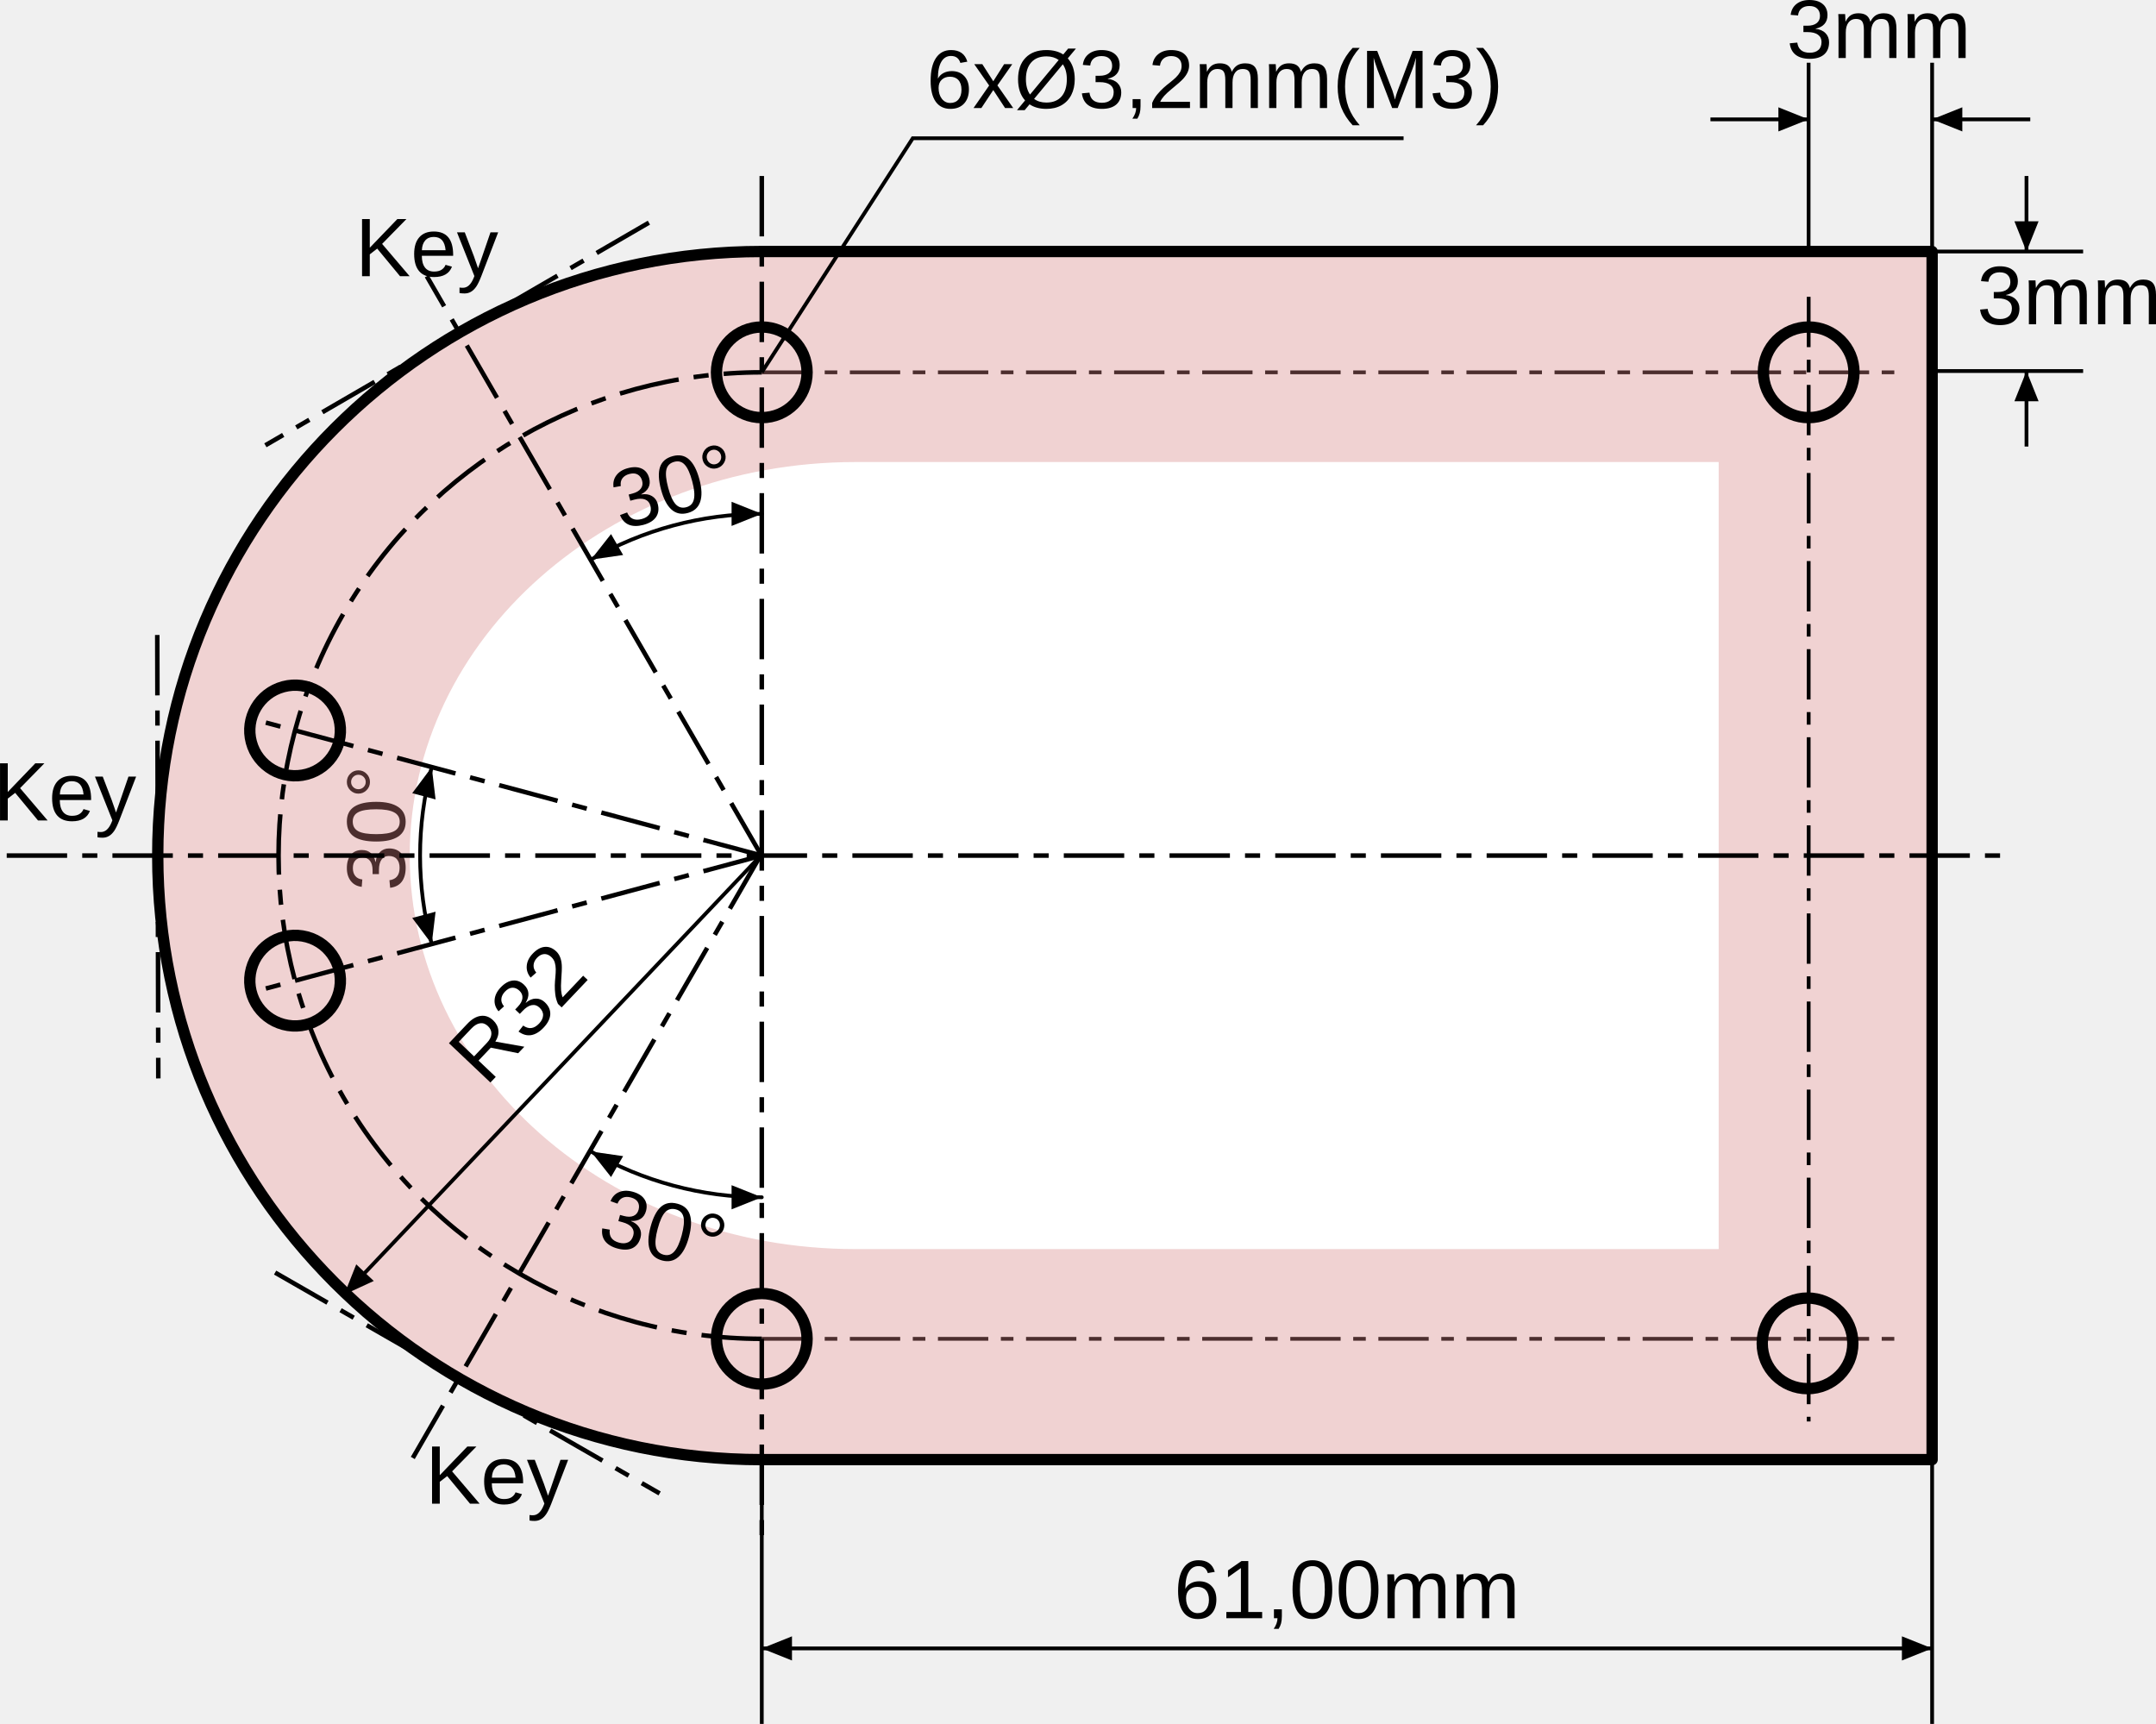
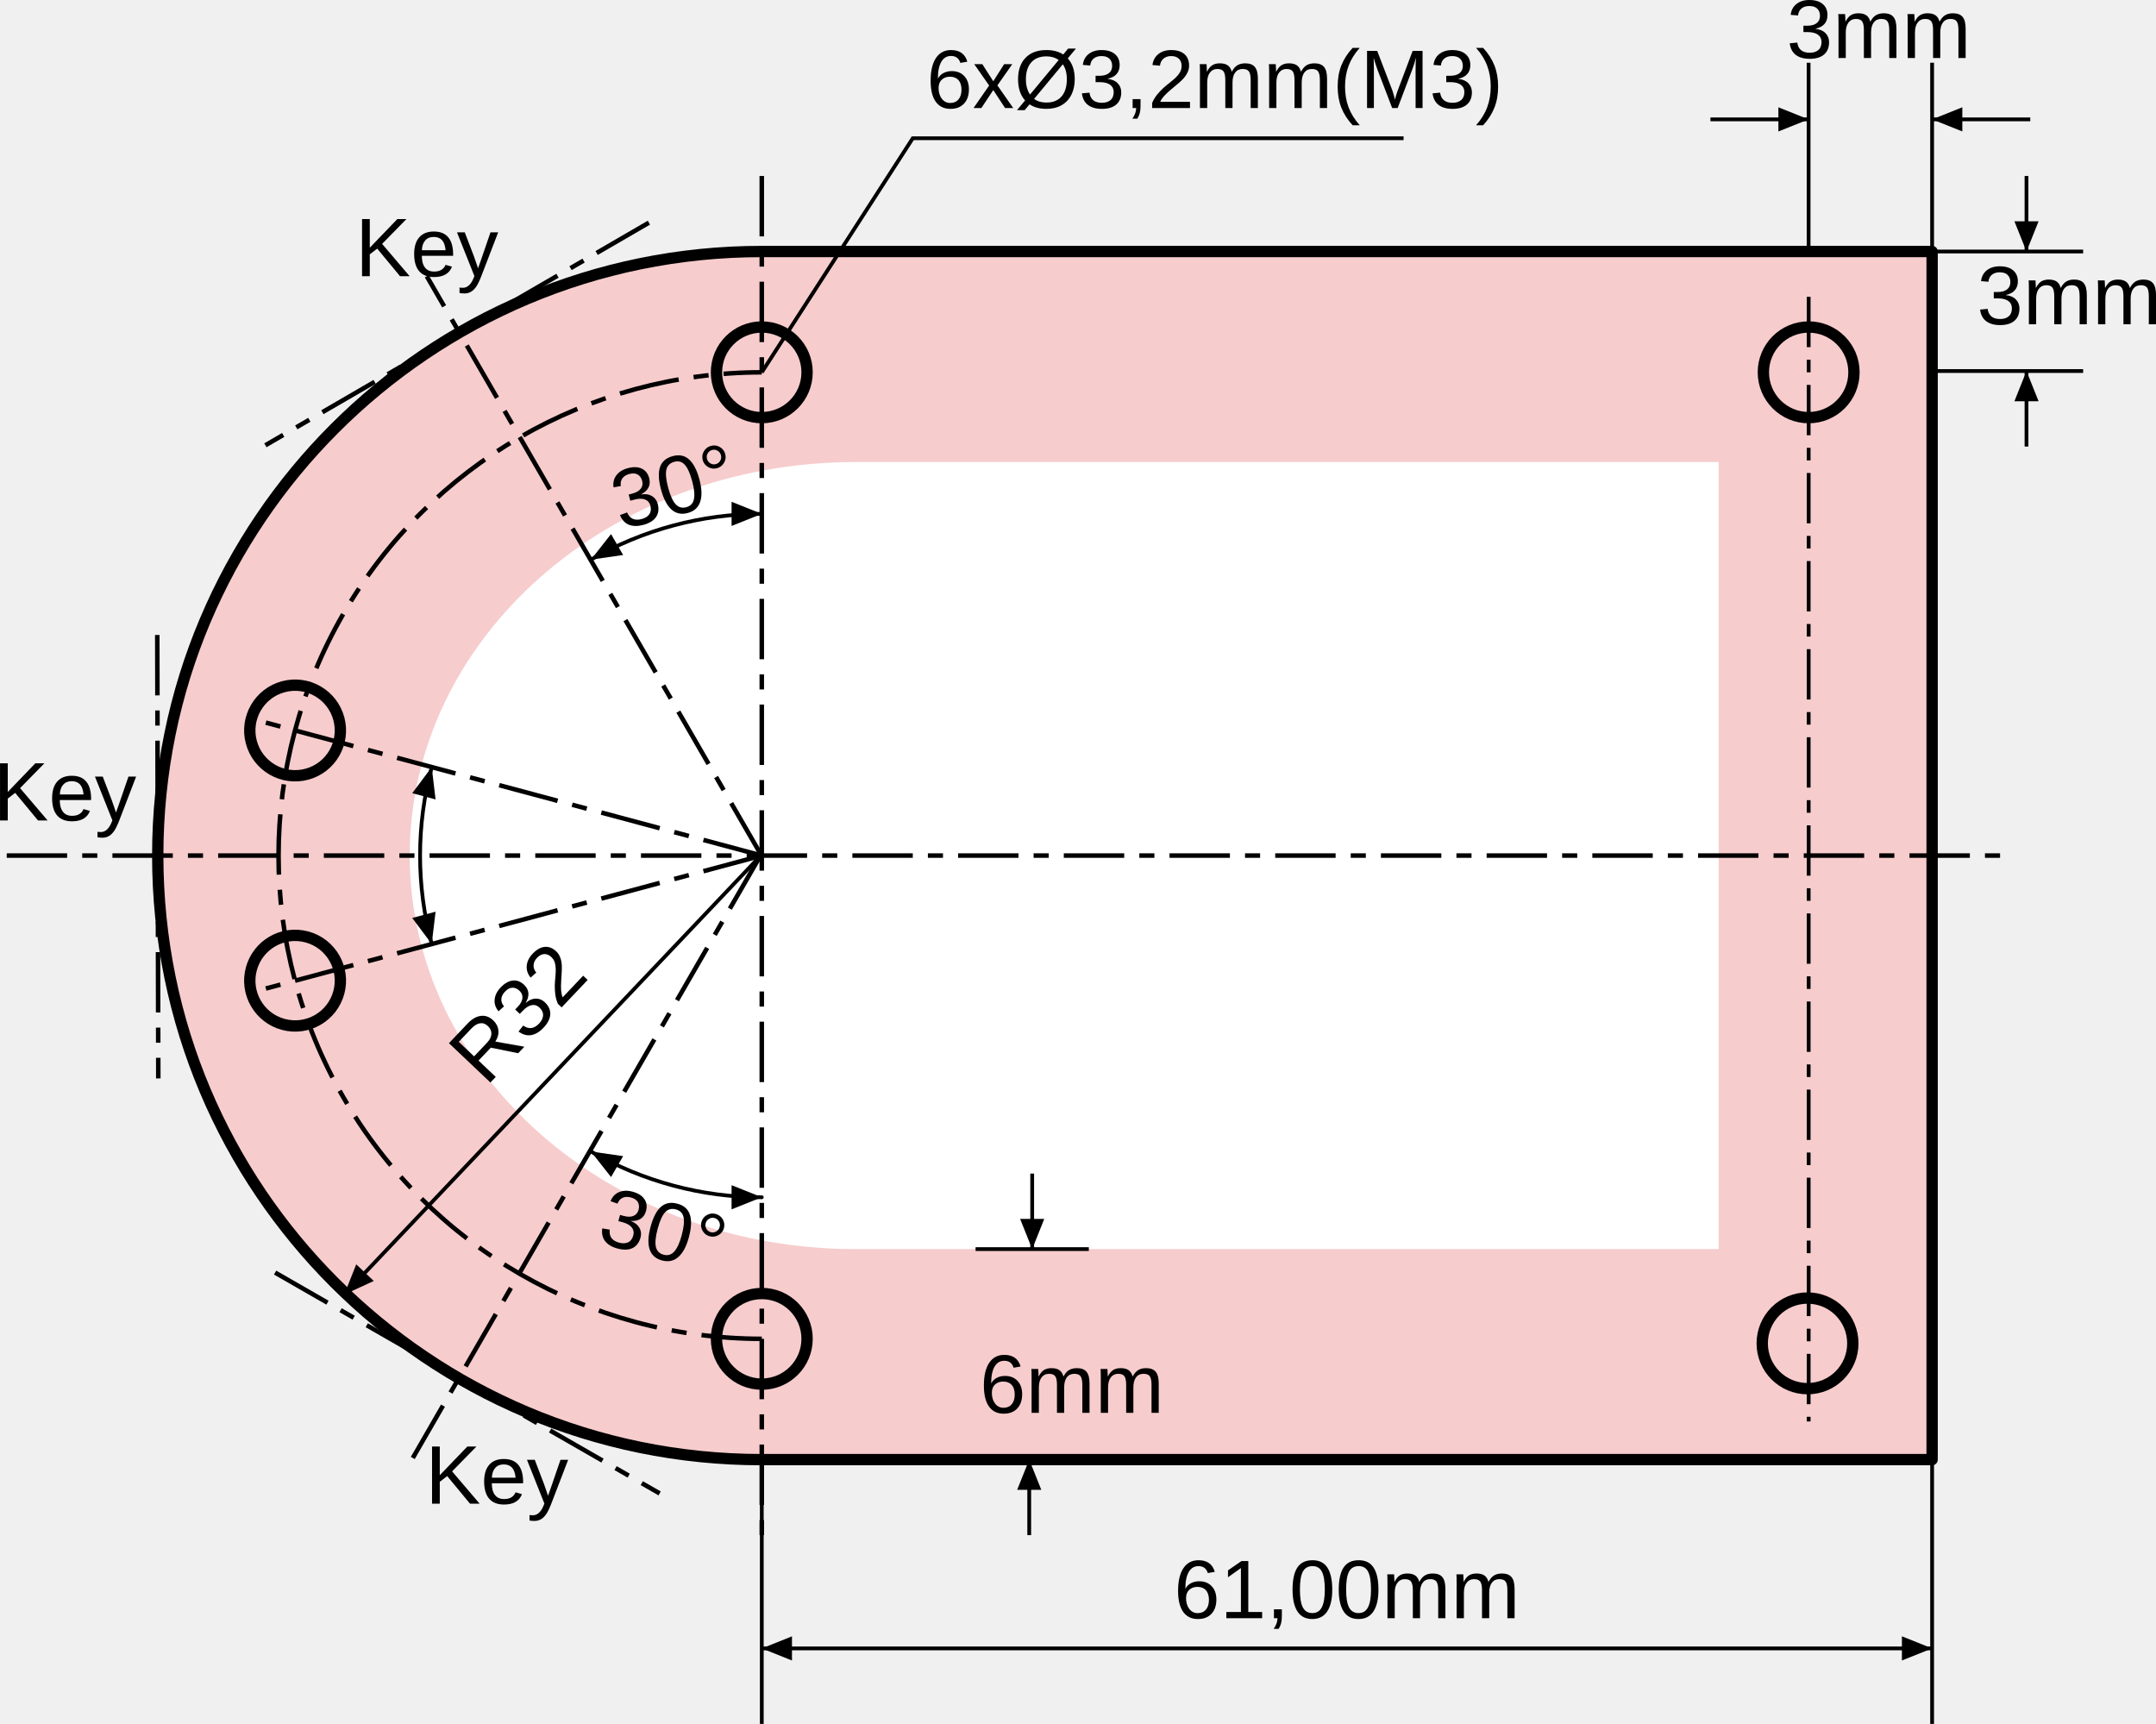
<svg xmlns="http://www.w3.org/2000/svg" viewBox="0 0 571.084 456.616" width="571.084" height="456.616" version="1.1" id="svg27">
  <style id="style1">
    .outline { stroke: #000; stroke-width: 3; fill: none; stroke-linejoin: round; stroke-linecap: round; }
    .centerline { stroke: #000; stroke-width: 1.2; stroke-dasharray: 16 4 4 4; fill: none; }
    .dim-line { stroke: #000; stroke-width: 1; fill: none; }
    .text { font-family: 'Arial', 'Helvetica', sans-serif; font-size: 22px; fill: #000; text-anchor: middle; }
    .arrow { fill: #000; }
  </style>
  <defs id="defs1">
    <marker id="arrow" viewBox="0 0 10 10" refX="10" refY="5" markerWidth="8" markerHeight="8" orient="auto-start-reverse" preserveAspectRatio="xMidYMid" markerUnits="userSpaceOnUse">
      <path d="M 0,1 10,5 0,9 Z" class="arrow" id="path1" />
    </marker>
  </defs>
  <line x1="201.781" y1="98.616" x2="502.66" y2="98.616" class="centerline" id="line2-9-7" style="fill:none;stroke:#000000;stroke-width:1;stroke-dasharray:13.333, 3.333, 3.333, 3.333;stroke-dashoffset:0" />
  <line x1="201.781" y1="354.616" x2="502.66" y2="354.616" class="centerline" id="line2-9" style="fill:none;stroke:#000000;stroke-width:1;stroke-dasharray:13.333, 3.333, 3.333, 3.333;stroke-dashoffset:0" />
  <text x="-219.358" y="107.238" class="text" id="text16-5" style="font-size:22px;font-family:Arial, Helvetica, sans-serif;text-anchor:middle;fill:#000000" transform="rotate(-90)">30°</text>
-   <path d="m 201.781,66.616 h 310 V 386.616 h -310 a 160,160 0 0 1 0,-320 z" class="outline" id="path2" style="fill:#ee9292;fill-opacity:0.319" />
+   <path d="m 201.781,66.616 h 310 V 386.616 h -310 a 160,160 0 0 1 0,-320 z" class="outline" id="path2" style="fill:#f7cccc;fill-opacity:1" />
  <path d="m 226.562,122.383 h 228.688 v 208.466 H 226.562 a 118.033,104.233 0 0 1 0,-208.466 z" class="outline" id="path3" style="fill:#ffffff;fill-opacity:1;stroke:none" />
  <path class="centerline" id="circle2" d="m 201.781,354.616 a 128,128 0 0 1 -110.851,-64 128,128 0 0 1 0,-128 128,128 0 0 1 110.851,-64" />
  <line x1="1.781" y1="226.616" x2="531.781" y2="226.616" class="centerline" id="line2" />
  <line x1="201.781" y1="46.616" x2="201.781" y2="406.616" class="centerline" id="line3" />
  <line x1="171.88" y1="58.98" x2="70.297" y2="117.944" class="centerline" id="line3-1" style="fill:none;stroke:#000000;stroke-width:1.2;stroke-dasharray:16, 4, 4, 4" />
  <line x1="41.657" y1="168.186" x2="41.93" y2="285.641" class="centerline" id="line3-1-7" style="fill:none;stroke:#000000;stroke-width:1.2;stroke-dasharray:16, 4, 4, 4" />
  <line x1="72.87" y1="337.073" x2="174.725" y2="395.564" class="centerline" id="line3-1-9" style="fill:none;stroke:#000000;stroke-width:1.2;stroke-dasharray:16, 4, 4, 4" />
  <line x1="479.083" y1="78.616" x2="479.083" y2="376.506" class="centerline" id="line5" style="stroke-width:1;stroke-dasharray:13.333, 3.333, 3.333, 3.333;stroke-dashoffset:0" />
  <line x1="201.781" y1="226.616" x2="67.934" y2="190.736" class="centerline" id="line9" />
  <line x1="201.781" y1="226.616" x2="67.934" y2="262.497" class="centerline" id="line10" />
  <circle cx="201.781" cy="98.616" r="12" class="outline" id="circle11" />
  <circle cx="25.423" cy="207.119" class="outline" id="circle12" transform="rotate(-15)" r="12" />
  <circle cx="142.728" cy="230.67" r="12" class="outline" id="circle13" transform="rotate(15)" />
  <circle cx="201.781" cy="354.616" r="12" class="outline" id="circle14" />
  <circle cx="479.083" cy="98.616" class="outline" id="circle15" r="12" />
  <circle cx="478.781" cy="355.816" r="12" class="outline" id="circle16" />
  <polyline points="300,152 340,90 470,90" class="dim-line" id="polyline16" transform="translate(-98.21909,-53.38363)" />
  <text x="321.781" y="28.616" class="text" id="text16">6xØ3,2mm(M3)</text>
  <g id="g27" transform="rotate(-1.527467,-2444.338,7715.43)">
    <line x1="400" y1="300" x2="286.8" y2="413.1" class="dim-line" marker-end="url(#arrow)" id="line16" />
    <text x="-3.536" y="484.368" class="text" transform="rotate(-45)" id="text17">R32</text>
  </g>
  <line x1="479.064" y1="66.616" x2="479.064" y2="16.616" class="dim-line" id="line17" />
  <line x1="511.781" y1="66.616" x2="511.781" y2="16.616" class="dim-line" id="line18" />
  <line x1="453.064" y1="31.616" x2="479.064" y2="31.616" class="dim-line" marker-end="url(#arrow)" id="line19" />
  <line x1="537.781" y1="31.616" x2="511.781" y2="31.616" class="dim-line" marker-end="url(#arrow)" id="line20" />
  <line x1="511.781" y1="98.276" x2="551.781" y2="98.276" class="dim-line" id="line21" />
  <line x1="511.781" y1="66.616" x2="551.781" y2="66.616" class="dim-line" id="line22" />
  <line x1="536.781" y1="46.616" x2="536.781" y2="66.616" class="dim-line" marker-end="url(#arrow)" id="line23" />
  <line x1="536.781" y1="118.276" x2="536.781" y2="98.276" class="dim-line" marker-end="url(#arrow)" id="line24" />
  <text x="548.091" y="85.887" class="text" text-anchor="middle" id="text24">3mm</text>
  <text x="497.667" y="15.361" class="text" text-anchor="middle" id="text24-7" style="font-size:22px;font-family:Arial, Helvetica, sans-serif;text-anchor:middle;fill:#000000">3mm</text>
  <line x1="201.781" y1="386.616" x2="201.781" y2="456.616" class="dim-line" id="line25" />
  <line x1="511.781" y1="386.616" x2="511.781" y2="456.616" class="dim-line" id="line26" />
  <line x1="201.781" y1="436.616" x2="511.781" y2="436.616" class="dim-line" marker-start="url(#arrow)" marker-end="url(#arrow)" id="line27" />
  <text x="356.781" y="428.616" class="text" id="text27">61,00mm</text>
  <text x="131.583" y="398.287" class="text" id="text27-2" style="font-size:22px;font-family:Arial, Helvetica, sans-serif;text-anchor:middle;fill:#000000">Key</text>
  <text x="17.15" y="217.323" class="text" id="text27-2-5" style="font-size:22px;font-family:Arial, Helvetica, sans-serif;text-anchor:middle;fill:#000000">Key</text>
  <text x="113.043" y="73.165" class="text" id="text27-2-5-2" style="font-size:22px;font-family:Arial, Helvetica, sans-serif;text-anchor:middle;fill:#000000">Key</text>
  <path style="fill:none;stroke:#000000;stroke-width:1;stroke-linecap:round;stroke-dasharray:none;stroke-opacity:1;marker-start:url(#arrow);marker-end:url(#arrow)" id="path27" d="m 114.355,250.042 a 90.51,90.51 0 0 1 0,-46.851" />
  <line x1="201.691" y1="226.588" x2="113.043" y2="73.165" class="centerline" id="line10-3" style="fill:none;stroke:#000000;stroke-width:1.2;stroke-dasharray:16, 4, 4, 4" />
  <path style="fill:none;stroke:#000000;stroke-width:1;stroke-linecap:round;stroke-dasharray:none;stroke-opacity:1;marker-start:url(#arrow);marker-end:url(#arrow)" id="path28" d="M 156.526,148.233 A 90.51,90.51 0 0 1 201.781,136.107" />
  <line x1="201.322" y1="226.816" x2="107.946" y2="388.59" class="centerline" id="line28" style="fill:none;stroke:#000000;stroke-width:1.2;stroke-dasharray:16, 4, 4, 4" />
  <g id="g28" transform="rotate(75,197.2194,226.6213)">
    <text x="-219.358" y="105.457" class="text" id="text28" style="font-size:22px;font-family:Arial, Helvetica, sans-serif;text-anchor:middle;fill:#000000" transform="rotate(-90)">30°</text>
  </g>
  <path style="fill:none;stroke:#000000;stroke-width:1;stroke-linecap:round;stroke-dasharray:none;stroke-opacity:1;marker-start:url(#arrow);marker-end:url(#arrow)" id="path29" d="m 201.781,317.126 a 90.51,90.51 0 0 1 -45.255,-12.126" />
  <g id="g29" transform="rotate(105,95.93326,302.4954)">
    <text x="-219.358" y="105.457" class="text" id="text29" style="font-size:22px;font-family:Arial, Helvetica, sans-serif;text-anchor:middle;fill:#000000" transform="rotate(-90)">30°</text>
  </g>
+   <line x1="258.409" y1="330.85" x2="288.409" y2="330.85" class="dim-line" id="line1" />
+   <line x1="273.409" y1="310.85" x2="273.409" y2="330.85" class="dim-line" marker-end="url(#arrow)" id="line4" />
+   <line x1="272.623" y1="406.616" x2="272.623" y2="386.616" class="dim-line" marker-end="url(#arrow)" id="line6" />
+   <text x="283.933" y="374.227" class="text" text-anchor="middle" id="text6">6mm</text>
</svg>
